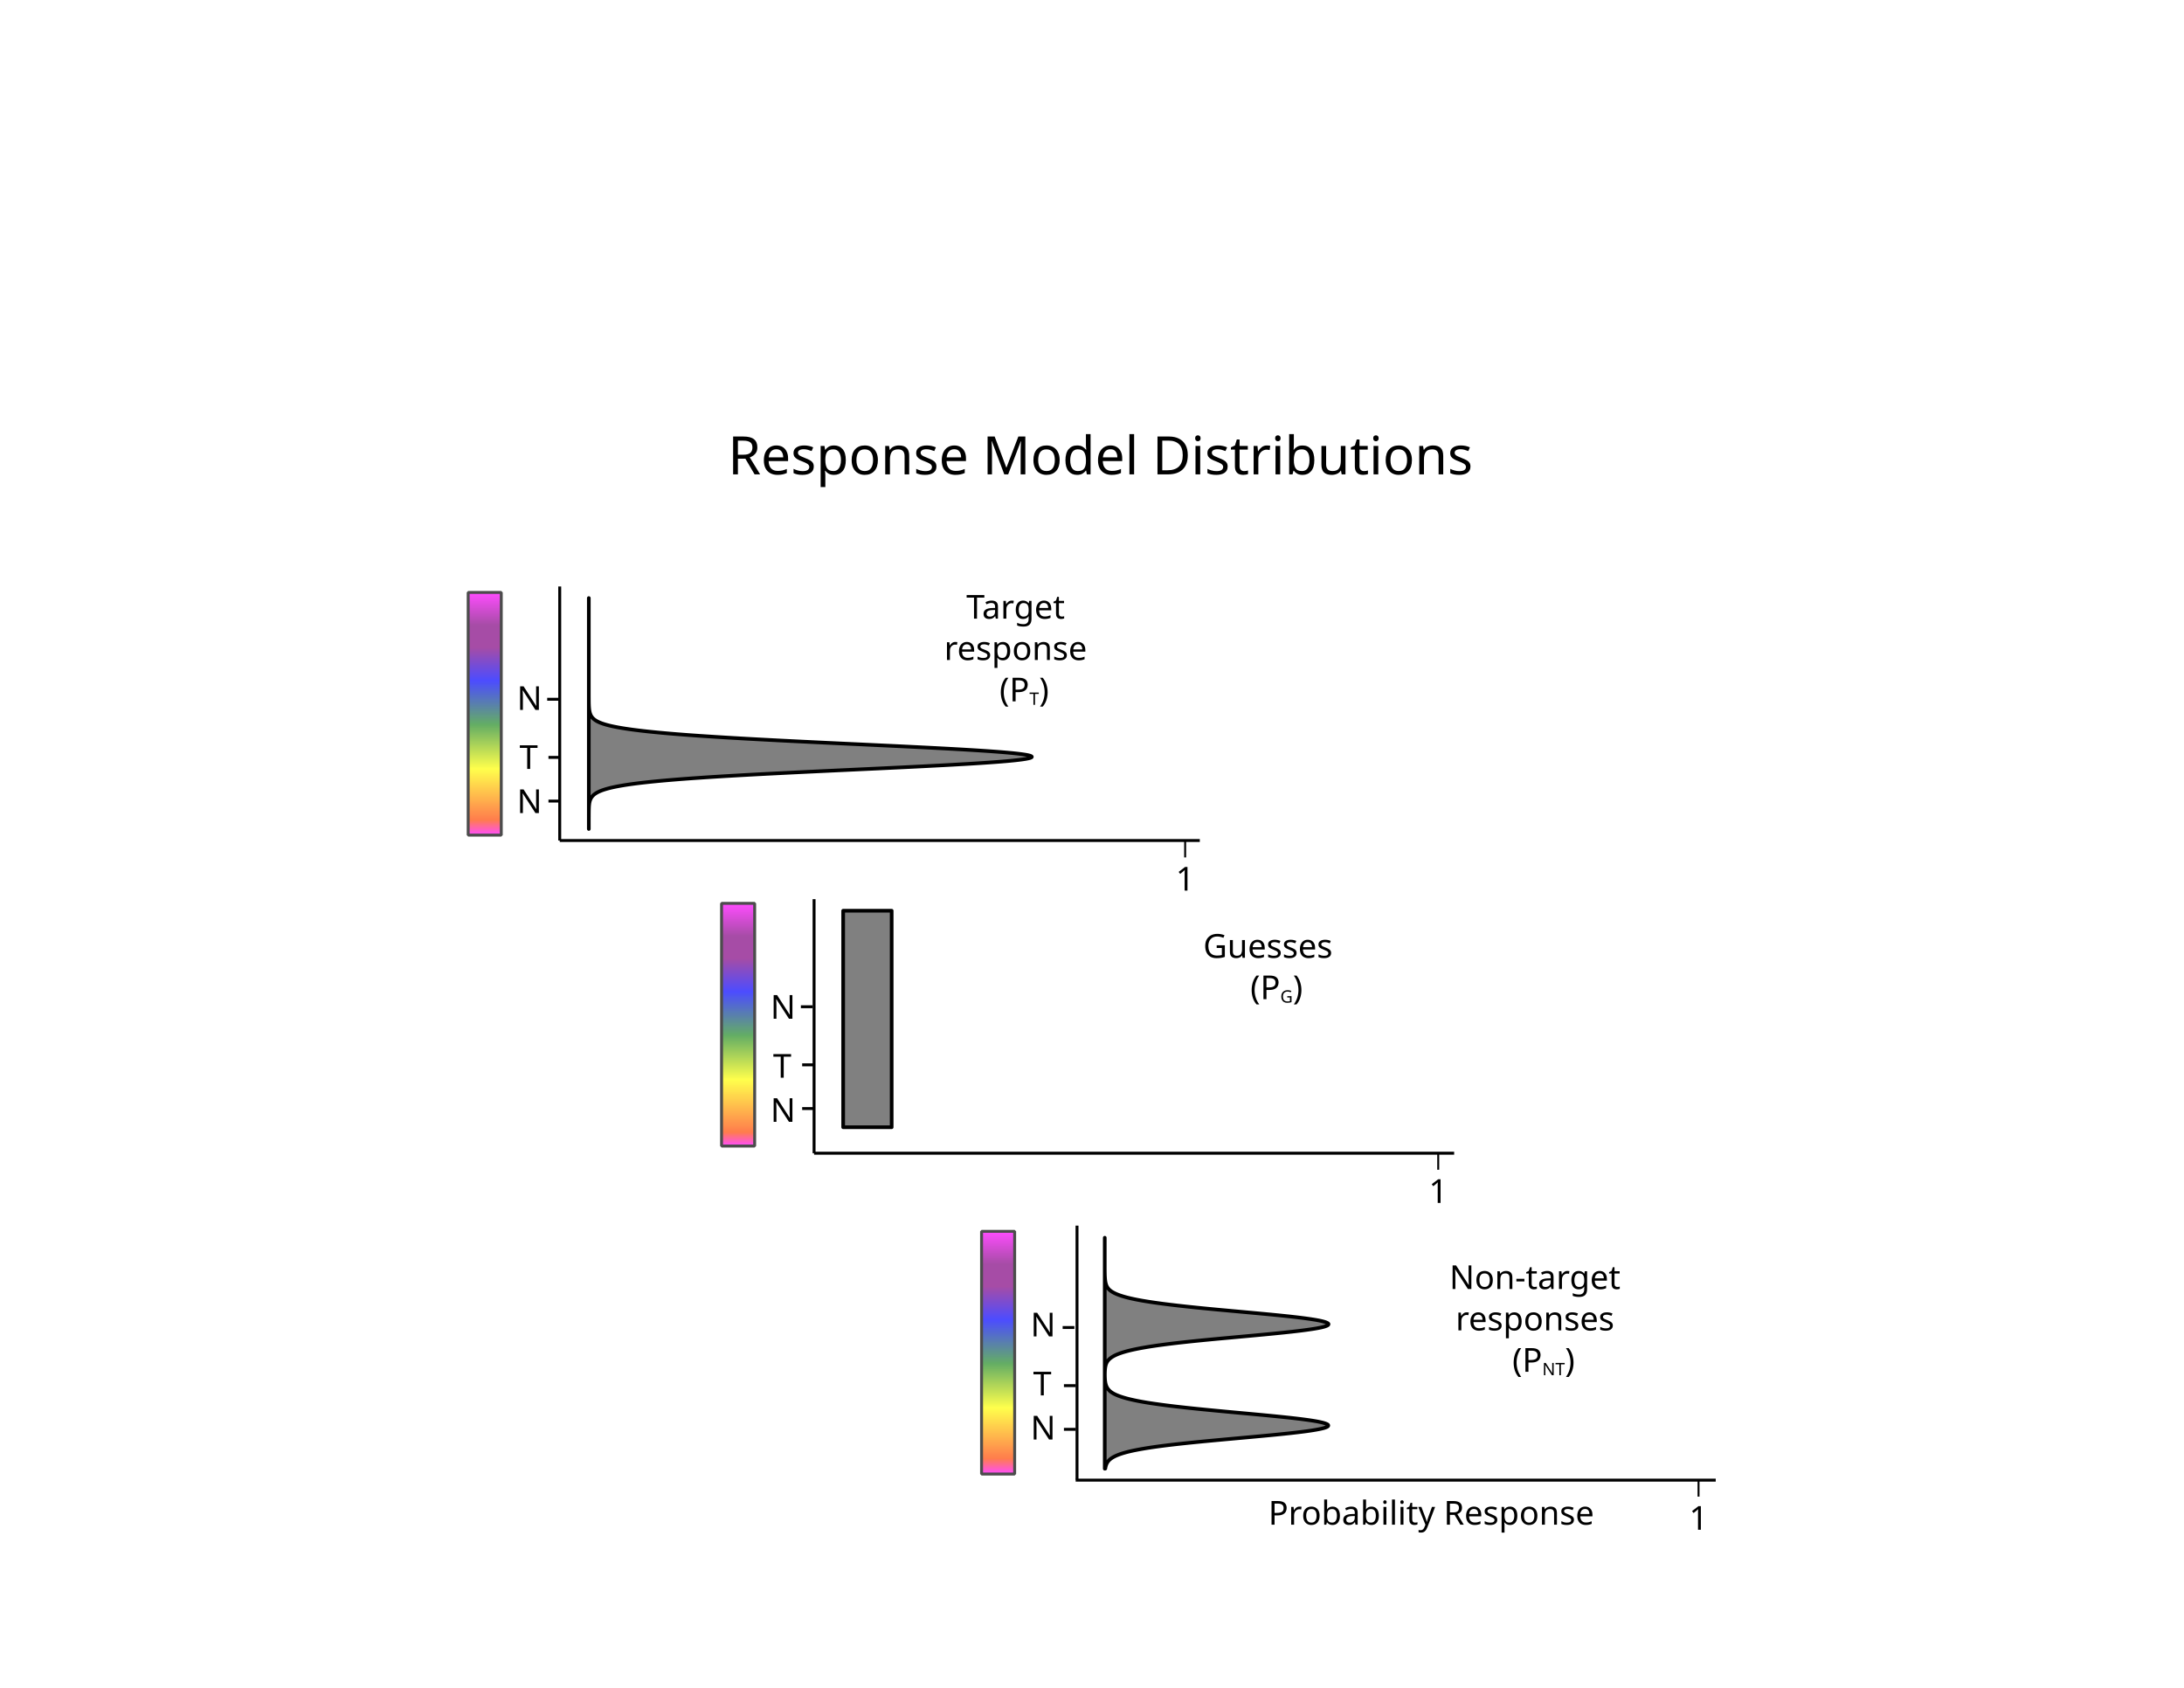
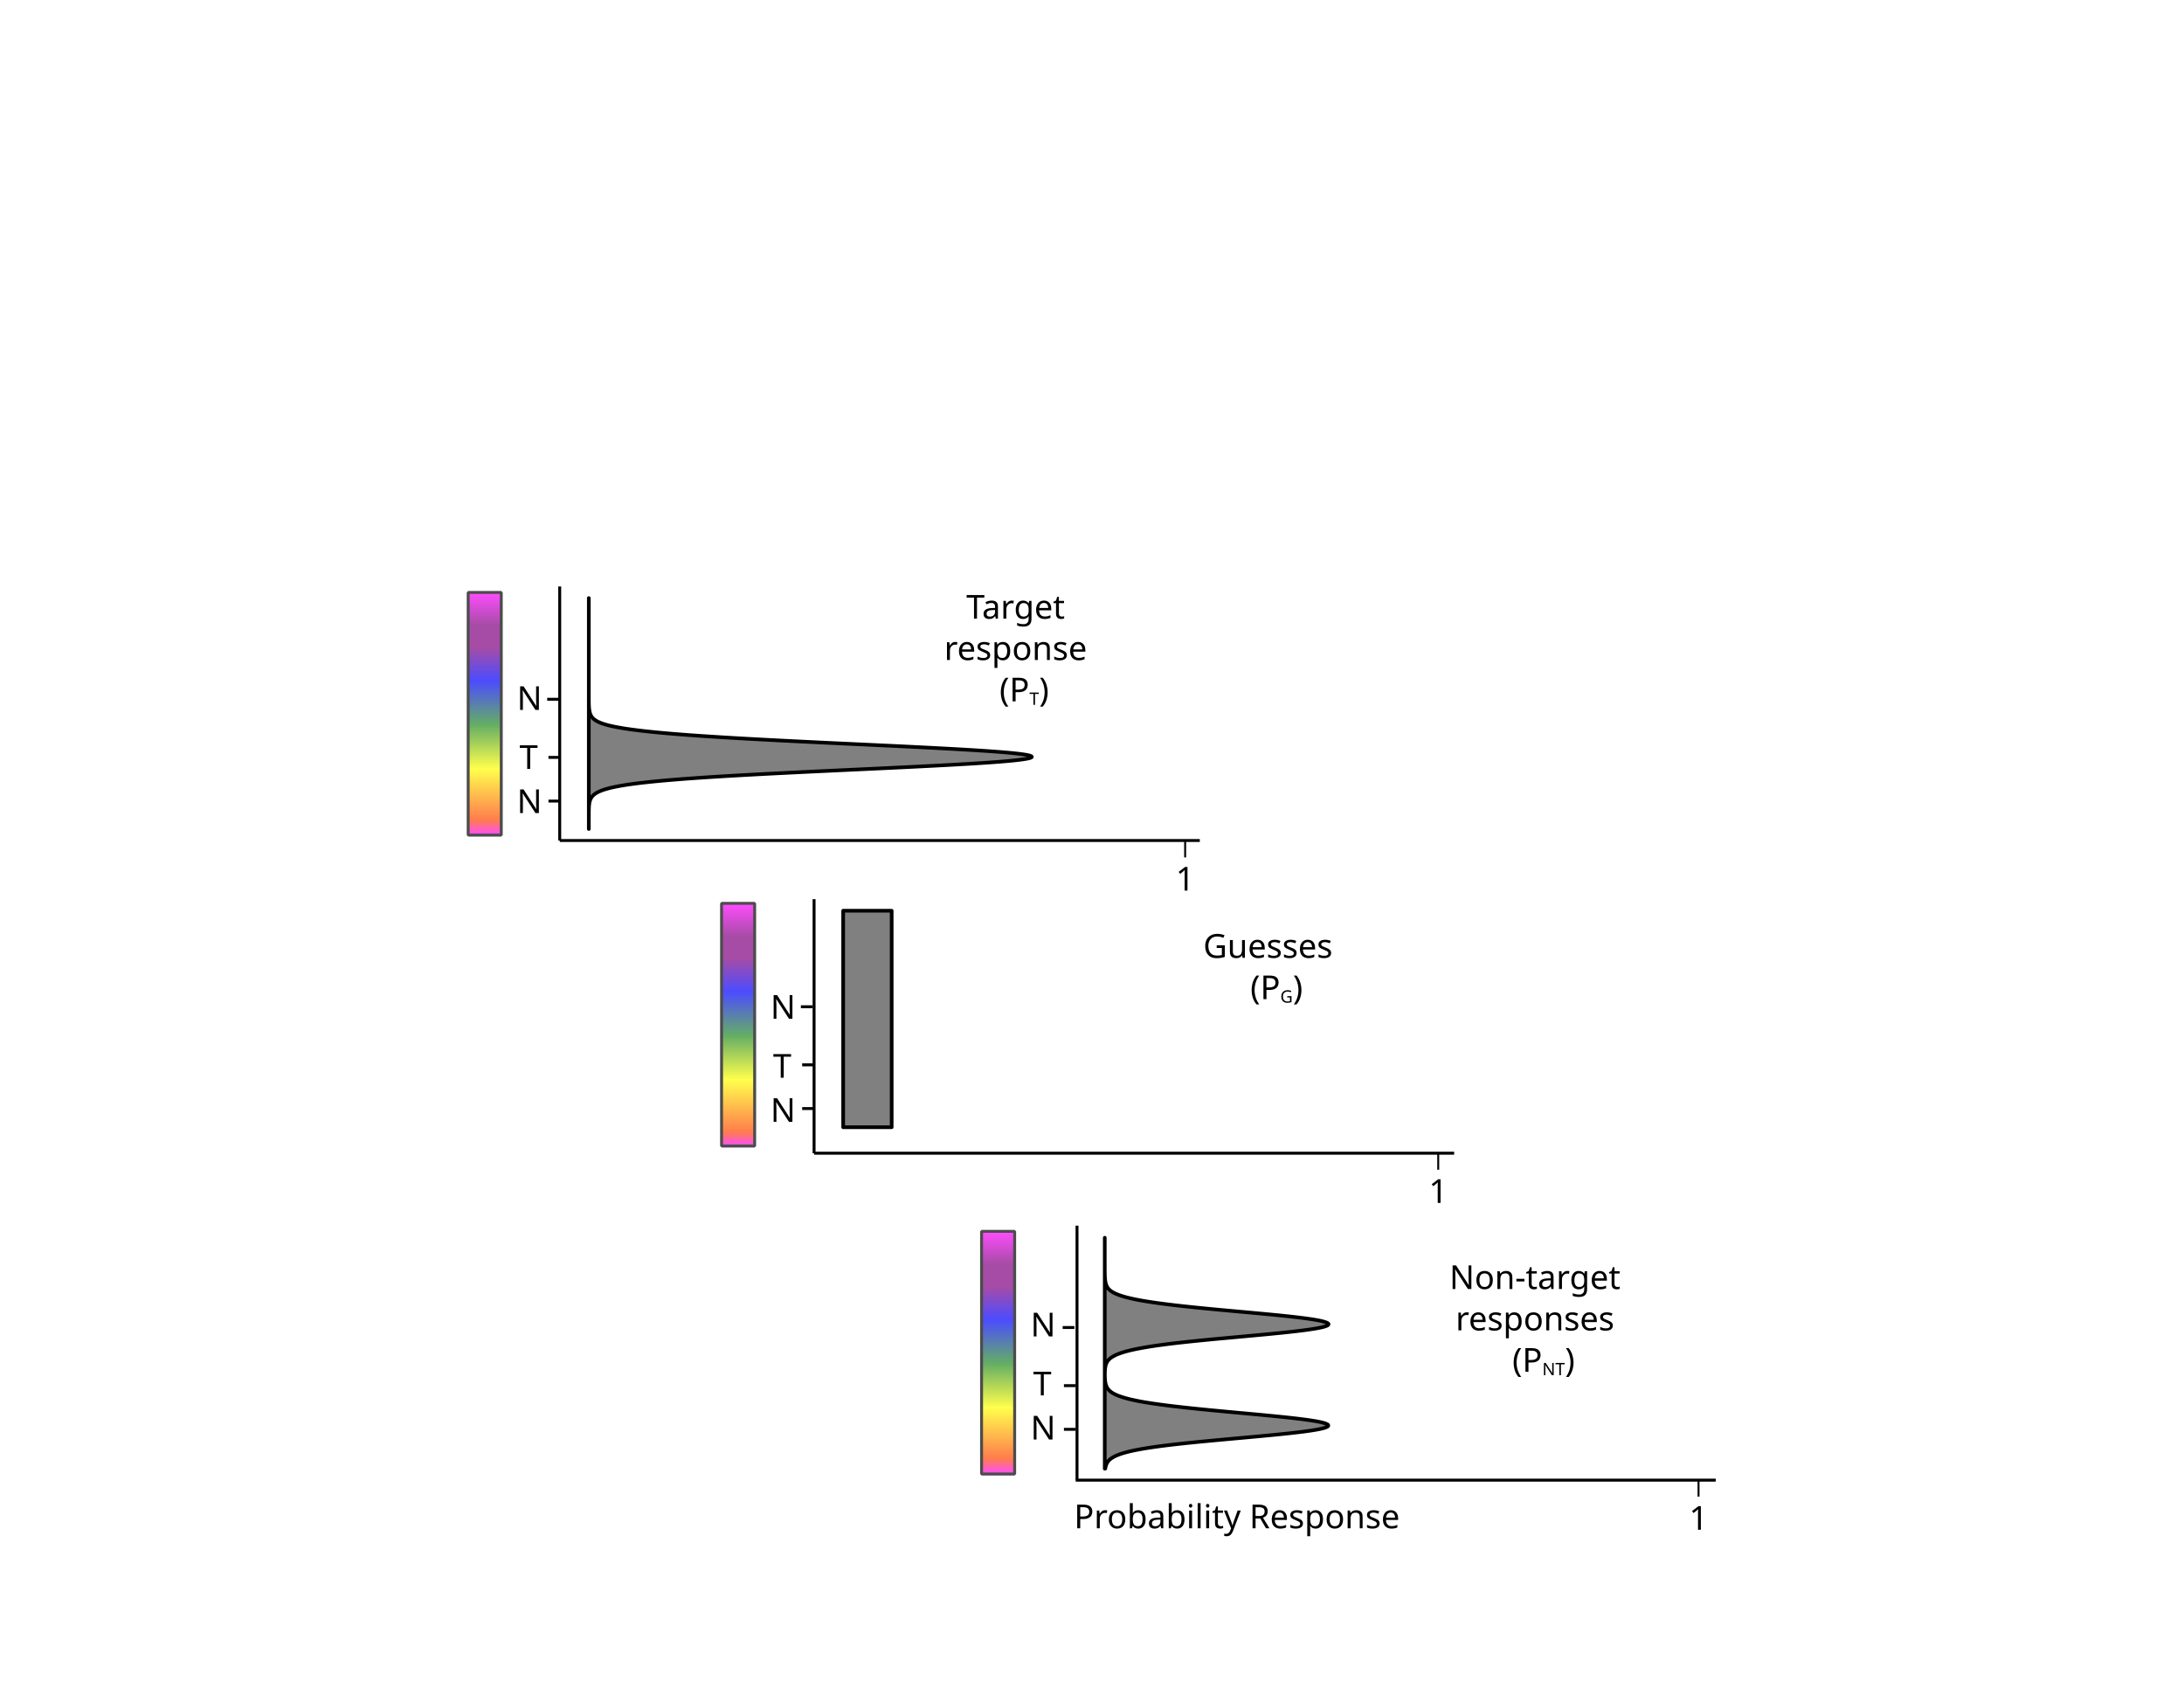
<svg xmlns="http://www.w3.org/2000/svg" xmlns:xlink="http://www.w3.org/1999/xlink" width="11in" height="8.5in" viewBox="0 0 792 612" version="1.1" id="svg8863">
  <defs id="defs8865">
    <linearGradient id="linearGradient4724">
      <stop id="stop4726" offset="0" style="stop-color:#ff00ff;stop-opacity:1" />
      <stop style="stop-color:#ff4500;stop-opacity:1" offset="0.057" id="stop4728" />
      <stop id="stop4730" offset="0.273" style="stop-color:#ffff00;stop-opacity:1" />
      <stop style="stop-color:#228b22;stop-opacity:1" offset="0.455" id="stop4732" />
      <stop id="stop4734" offset="0.636" style="stop-color:#0000ff;stop-opacity:1" />
      <stop style="stop-color:#800080;stop-opacity:1;" offset="0.773" id="stop4736" />
      <stop id="stop4738" offset="0.864" style="stop-color:#800080;stop-opacity:1;" />
      <stop style="stop-color:#ff00ff;stop-opacity:1" offset="1" id="stop4740" />
      <stop id="stop4742" offset="1" style="stop-color:#800080;stop-opacity:1" />
    </linearGradient>
    <linearGradient id="linearGradient4704">
      <stop id="stop4706" offset="0" style="stop-color:#ff00ff;stop-opacity:1" />
      <stop style="stop-color:#ff4500;stop-opacity:1" offset="0.063" id="stop4708" />
      <stop id="stop4710" offset="0.273" style="stop-color:#ffff00;stop-opacity:1" />
      <stop style="stop-color:#228b22;stop-opacity:1" offset="0.455" id="stop4712" />
      <stop id="stop4714" offset="0.636" style="stop-color:#0000ff;stop-opacity:1" />
      <stop style="stop-color:#800080;stop-opacity:1;" offset="0.773" id="stop4716" />
      <stop id="stop4718" offset="0.864" style="stop-color:#800080;stop-opacity:1;" />
      <stop style="stop-color:#ff00ff;stop-opacity:1" offset="1" id="stop4720" />
      <stop id="stop4722" offset="1" style="stop-color:#800080;stop-opacity:1" />
    </linearGradient>
    <linearGradient id="color_bar">
      <stop style="stop-color:#ff00ff;stop-opacity:1" offset="0" id="stop4526" />
      <stop id="stop4550" offset="0.064" style="stop-color:#ff4500;stop-opacity:1" />
      <stop style="stop-color:#ffff00;stop-opacity:1" offset="0.273" id="stop4552" />
      <stop id="stop4554" offset="0.455" style="stop-color:#228b22;stop-opacity:1" />
      <stop style="stop-color:#0000ff;stop-opacity:1" offset="0.636" id="stop4556" />
      <stop id="stop4558" offset="0.773" style="stop-color:#800080;stop-opacity:1;" />
      <stop style="stop-color:#800080;stop-opacity:1;" offset="0.864" id="stop4560" />
      <stop id="stop4562" offset="1" style="stop-color:#ff00ff;stop-opacity:1" />
      <stop style="stop-color:#800080;stop-opacity:1" offset="1" id="stop4528" />
    </linearGradient>
    <g id="g8867">
      <symbol overflow="visible" id="glyph0-0" style="overflow:visible">
        <path style="stroke:none" d="" id="path8870" />
      </symbol>
      <symbol overflow="visible" id="glyph0-1" style="overflow:visible">
        <path style="stroke:none" d="m 4.859,-3.266 c 0,-2.359 -0.75,-3.531 -2.219,-3.531 -1.469,0 -2.234,1.188 -2.234,3.469 0,2.297 0.781,3.469 2.234,3.469 1.438,0 2.219,-1.172 2.219,-3.406 z M 4,-3.344 c 0,1.922 -0.438,2.781 -1.375,2.781 -0.891,0 -1.344,-0.891 -1.344,-2.75 0,-1.875 0.453,-2.734 1.359,-2.734 0.906,0 1.359,0.875 1.359,2.703 z m 0,0" id="path8873" />
      </symbol>
      <symbol overflow="visible" id="glyph0-2" style="overflow:visible">
        <path style="stroke:none" d="m 4.922,-2.25 c 0,-1.344 -0.891,-2.234 -2.203,-2.234 -0.469,0 -0.859,0.125 -1.25,0.422 l 0.266,-1.766 2.828,0 0,-0.828 -3.5,0 -0.516,3.562 0.781,0 c 0.391,-0.469 0.719,-0.641 1.25,-0.641 0.906,0 1.484,0.594 1.484,1.594 0,0.984 -0.578,1.531 -1.484,1.531 -0.75,0 -1.203,-0.375 -1.391,-1.141 l -0.859,0 c 0.281,1.359 1.047,1.891 2.266,1.891 1.375,0 2.328,-0.953 2.328,-2.391 z m 0,0" id="path8876" />
      </symbol>
      <symbol overflow="visible" id="glyph0-3" style="overflow:visible">
        <path style="stroke:none" d="m 3.328,0 0,-6.797 -0.562,0 C 2.469,-5.75 2.281,-5.609 0.984,-5.453 l 0,0.609 1.5,0 0,4.844 z m 0,0" id="path8879" />
      </symbol>
      <symbol overflow="visible" id="glyph0-4" style="overflow:visible">
        <path style="stroke:none" d="m 1.828,0 0,-1 -1,0 0,1 z m 0,0" id="path8882" />
      </symbol>
      <symbol overflow="visible" id="glyph0-5" style="overflow:visible">
        <path style="stroke:none" d="m 4.906,-4.812 c 0,-1.141 -0.891,-1.984 -2.188,-1.984 -1.391,0 -2.188,0.703 -2.234,2.359 l 0.844,0 c 0.062,-1.141 0.531,-1.625 1.375,-1.625 0.766,0 1.328,0.547 1.328,1.281 0,0.531 -0.312,0.984 -0.906,1.344 l -0.891,0.5 C 0.812,-2.141 0.406,-1.5 0.328,0 l 4.531,0 0,-0.828 -3.578,0 C 1.359,-1.391 1.672,-1.75 2.5,-2.234 L 3.469,-2.75 c 0.938,-0.516 1.438,-1.219 1.438,-2.062 z m 0,0" id="path8885" />
      </symbol>
      <symbol overflow="visible" id="glyph0-6" style="overflow:visible">
        <path style="stroke:none" d="m 4.984,-1.625 0,-0.766 -1,0 0,-4.406 -0.625,0 -3.094,4.281 0,0.891 2.875,0 0,1.625 0.844,0 0,-1.625 z m -1.844,-0.766 -2.141,0 2.141,-2.969 z m 0,0" id="path8888" />
      </symbol>
      <symbol overflow="visible" id="glyph0-7" style="overflow:visible">
        <path style="stroke:none" d="m 4.922,-2.109 c 0,-1.266 -0.859,-2.125 -2.078,-2.125 -0.672,0 -1.203,0.266 -1.562,0.766 0,-1.656 0.547,-2.578 1.516,-2.578 0.594,0 1,0.375 1.141,1.016 l 0.844,0 c -0.172,-1.109 -0.891,-1.766 -1.938,-1.766 -1.578,0 -2.438,1.328 -2.438,3.703 0,2.109 0.734,3.234 2.297,3.234 1.281,0 2.219,-0.922 2.219,-2.25 z m -0.859,0.062 c 0,0.859 -0.578,1.438 -1.359,1.438 -0.781,0 -1.375,-0.609 -1.375,-1.484 0,-0.844 0.578,-1.391 1.406,-1.391 0.812,0 1.328,0.531 1.328,1.438 z m 0,0" id="path8891" />
      </symbol>
      <symbol overflow="visible" id="glyph1-0" style="overflow:visible">
        <path style="stroke:none" d="" id="path8894" />
      </symbol>
      <symbol overflow="visible" id="glyph1-1" style="overflow:visible">
        <path style="stroke:none" d="m -6.188,-7.406 c -1.641,0 -2.562,0.969 -2.562,2.703 l 0,3.609 8.75,0 0,-1.109 -3.703,0 0,-2.75 c 0,-1.438 -1.031,-2.453 -2.484,-2.453 z m -0.047,1.172 c 0.969,0 1.547,0.625 1.547,1.703 l 0,2.328 -3.078,0 0,-2.328 c 0,-1.078 0.578,-1.703 1.531,-1.703 z m 0,0" id="path8897" />
      </symbol>
      <symbol overflow="visible" id="glyph1-2" style="overflow:visible">
        <path style="stroke:none" d="m -5.406,-3.859 -1.031,0 c -0.016,0.172 -0.031,0.266 -0.031,0.391 0,0.656 0.391,1.141 1.328,1.719 l -1.141,0 0,0.906 6.281,0 0,-1 -3.266,0 c -1.422,0 -2.125,-0.453 -2.141,-2.016 z m 0,0" id="path8900" />
      </symbol>
      <symbol overflow="visible" id="glyph1-3" style="overflow:visible">
        <path style="stroke:none" d="m -3.094,-6.125 c -2.172,0 -3.375,1.047 -3.375,2.859 0,1.766 1.219,2.828 3.328,2.828 2.109,0 3.328,-1.047 3.328,-2.844 0,-1.766 -1.219,-2.844 -3.281,-2.844 z m -0.016,1.047 c 1.484,0 2.359,0.703 2.359,1.797 0,1.125 -0.875,1.812 -2.391,1.812 -1.516,0 -2.406,-0.688 -2.406,-1.812 0,-1.125 0.875,-1.797 2.438,-1.797 z m 0,0" id="path8903" />
      </symbol>
      <symbol overflow="visible" id="glyph1-4" style="overflow:visible">
        <path style="stroke:none" d="m -3.219,-6.281 c -2.031,0 -3.25,1.031 -3.25,2.688 0,0.875 0.328,1.484 1.031,1.953 l -3.312,0 0,1 8.75,0 0,-0.906 -0.906,0 c 0.734,-0.484 1.094,-1.109 1.094,-2 0,-1.656 -1.359,-2.734 -3.406,-2.734 z m 0.062,1.047 c 1.422,0 2.406,0.75 2.406,1.844 0,1.047 -0.969,1.75 -2.391,1.75 -1.484,0 -2.438,-0.703 -2.391,-1.75 0,-1.125 0.969,-1.844 2.375,-1.844 z m 0,0" id="path8906" />
      </symbol>
      <symbol overflow="visible" id="glyph1-5" style="overflow:visible">
        <path style="stroke:none" d="m -0.031,-6.422 -0.75,0 C -0.75,-6.312 -0.75,-6.266 -0.75,-6.203 c 0,0.344 -0.188,0.547 -0.5,0.547 l -3.5,0 c -1.125,0 -1.719,0.812 -1.719,2.359 0,1.516 0.594,2.453 2.047,2.516 l 0,-1 c -0.781,-0.094 -1.125,-0.547 -1.125,-1.484 0,-0.891 0.344,-1.406 0.938,-1.406 l 0.266,0 c 0.422,0 0.594,0.25 0.703,1.047 0.172,1.422 0.219,1.641 0.375,2.016 C -2.969,-0.875 -2.406,-0.5 -1.625,-0.5 c 1.141,0 1.812,-0.797 1.812,-2.062 0,-0.812 -0.344,-1.594 -0.938,-2.141 0.484,-0.109 0.828,-0.547 0.828,-1.031 0,-0.203 -0.016,-0.359 -0.109,-0.688 z m -2.141,1.75 c 0.906,0 1.469,0.922 1.469,1.891 0,0.781 -0.266,1.234 -0.953,1.234 -0.656,0 -0.953,-0.438 -1.109,-1.516 -0.141,-1.047 -0.188,-1.266 -0.344,-1.609 z m 0,0" id="path8909" />
      </symbol>
      <symbol overflow="visible" id="glyph1-6" style="overflow:visible">
        <path style="stroke:none" d="m 0,-1.844 -6.281,0 0,1 6.281,0 z m -7.234,-0.125 -1.25,0 0,1.25 1.25,0 z m 0,0" id="path8912" />
      </symbol>
      <symbol overflow="visible" id="glyph1-7" style="overflow:visible">
        <path style="stroke:none" d="m 0,-1.812 -8.75,0 0,1 8.75,0 z m 0,0" id="path8915" />
      </symbol>
      <symbol overflow="visible" id="glyph1-8" style="overflow:visible">
        <path style="stroke:none" d="m 0,-3.047 -0.844,0 c 0.047,0.125 0.047,0.281 0.047,0.484 0,0.422 -0.109,0.547 -0.562,0.547 l -4.109,0 0,-1.031 -0.812,0 0,1.031 -1.734,0 0,1 1.734,0 0,0.844 0.812,0 0,-0.844 4.562,0 c 0.625,0 0.984,-0.438 0.984,-1.219 C 0.078,-2.469 0.062,-2.719 0,-3.047 Z m 0,0" id="path8918" />
      </symbol>
      <symbol overflow="visible" id="glyph1-9" style="overflow:visible">
        <path style="stroke:none" d="m -6.281,-5.734 0,1.078 4.891,1.734 -4.891,1.609 0,1.078 6.312,-2.125 0.984,0.375 c 0.453,0.172 0.609,0.375 0.609,0.812 0,0.141 -0.016,0.312 -0.062,0.531 l 0.891,0 C 2.562,-0.859 2.609,-1.062 2.609,-1.312 c 0,-0.719 -0.391,-1.297 -1.297,-1.625 z m 0,0" id="path8921" />
      </symbol>
      <symbol overflow="visible" id="glyph1-10" style="overflow:visible">
        <path style="stroke:none" d="" id="path8924" />
      </symbol>
      <symbol overflow="visible" id="glyph1-11" style="overflow:visible">
        <path style="stroke:none" d="m 0,-8.141 -0.281,0 C -0.562,-7.734 -0.875,-7.625 -2.047,-7.625 c -1.438,0.031 -1.859,0.25 -2.266,1.188 -0.484,-0.984 -1.094,-1.375 -2.094,-1.375 -1.516,0 -2.344,0.953 -2.344,2.672 l 0,4.031 8.75,0 0,-1.125 -3.766,0 0,-2.875 c 0,-0.984 0.484,-1.453 1.562,-1.438 l 0.781,0 c 0.531,0.016 1.062,-0.094 1.422,-0.25 z m -6.25,1.5 c 1.031,0 1.5,0.516 1.5,1.703 l 0,2.703 -3.016,0 0,-2.703 c 0,-1.25 0.531,-1.703 1.516,-1.703 z m 0,0" id="path8927" />
      </symbol>
      <symbol overflow="visible" id="glyph1-12" style="overflow:visible">
        <path style="stroke:none" d="m -2.859,-6.156 c -0.906,0 -1.484,0.078 -1.953,0.25 -1.031,0.406 -1.656,1.375 -1.656,2.547 0,1.75 1.297,2.875 3.359,2.875 2.062,0 3.297,-1.094 3.297,-2.859 0,-1.438 -0.828,-2.422 -2.094,-2.688 l 0,1.016 c 0.828,0.281 1.156,0.844 1.156,1.641 0,1.047 -0.672,1.828 -2.109,1.844 z M -3.75,-5.094 c 0,0 0.047,0 0.078,0.016 l 0,3.531 c -1.109,-0.078 -1.875,-0.797 -1.875,-1.797 0,-0.984 0.812,-1.75 1.797,-1.75 z m 0,0" id="path8930" />
      </symbol>
      <symbol overflow="visible" id="glyph1-13" style="overflow:visible">
        <path style="stroke:none" d="m -1.766,-5.516 c -0.938,0 -1.406,0.531 -1.703,1.781 l -0.234,0.969 c -0.188,0.812 -0.453,1.156 -0.891,1.156 -0.578,0 -0.953,-0.516 -0.953,-1.328 0,-0.812 0.344,-1.234 1.016,-1.266 l 0,-1.047 c -1.234,0 -1.938,0.828 -1.938,2.281 0,1.453 0.75,2.406 1.922,2.406 0.984,0 1.453,-0.5 1.812,-2 l 0.219,-0.922 c 0.172,-0.703 0.375,-0.984 0.828,-0.984 0.594,0 0.938,0.594 0.938,1.469 0,0.906 -0.203,1.406 -1.172,1.531 l 0,1.062 C -0.469,-0.453 0.188,-1.266 0.188,-2.922 c 0,-1.578 -0.734,-2.594 -1.953,-2.594 z m 0,0" id="path8933" />
      </symbol>
      <symbol overflow="visible" id="glyph1-14" style="overflow:visible">
        <path style="stroke:none" d="m -3.078,-6.281 c -2.125,0 -3.391,1.031 -3.391,2.703 0,0.859 0.391,1.531 1.125,2 l -0.938,0 0,0.922 8.891,0 0,-1 -3.359,0 c 0.641,-0.531 0.938,-1.109 0.938,-1.938 0,-1.609 -1.266,-2.688 -3.266,-2.688 z m -0.031,1.047 C -1.688,-5.234 -0.75,-4.5 -0.75,-3.406 c 0,1.047 -0.875,1.75 -2.344,1.75 -1.484,0 -2.438,-0.703 -2.438,-1.75 0,-1.109 0.922,-1.828 2.422,-1.828 z m 0,0" id="path8936" />
      </symbol>
      <symbol overflow="visible" id="glyph1-15" style="overflow:visible">
        <path style="stroke:none" d="m 0,-5.844 -4.75,0 c -1.047,0 -1.719,0.781 -1.719,1.984 0,0.938 0.359,1.547 1.234,2.094 l -1.047,0 0,0.922 6.281,0 0,-1 -3.469,0 c -1.281,0 -2.125,-0.688 -2.125,-1.703 0,-0.797 0.484,-1.297 1.234,-1.297 l 4.359,0 z m 0,0" id="path8939" />
      </symbol>
    </g>
    <clipPath id="clip1">
      <path d="M 41.488,14.398 274,14.398 274,107 41.488,107 Z m 0,0" id="path8942" />
    </clipPath>
    <clipPath id="clip2">
      <path d="m 0,144 288,0 0,145 -288,0 z m 0,0" id="path8945" />
    </clipPath>
    <clipPath id="clip3">
      <path d="M 41.488,158.398 274,158.398 274,251 41.488,251 Z m 0,0" id="path8948" />
    </clipPath>
    <clipPath id="clip4">
      <path d="m 0,288 288,0 0,144 -288,0 z m 0,0" id="path8951" />
    </clipPath>
    <clipPath id="clip5">
      <path d="M 41.488,302.398 274,302.398 274,395 41.488,395 Z m 0,0" id="path8954" />
    </clipPath>
    <linearGradient xlink:href="#linearGradient4704" id="linearGradient4532" x1="104" y1="160" x2="104" y2="72" gradientUnits="userSpaceOnUse" gradientTransform="translate(65.77881,142.8076)" />
    <linearGradient gradientTransform="translate(157.6661,255.5436)" xlink:href="#linearGradient4724" id="linearGradient4532-8" x1="104" y1="160" x2="104" y2="72" gradientUnits="userSpaceOnUse" />
    <linearGradient gradientTransform="translate(251.9518,374.4753)" xlink:href="#color_bar" id="linearGradient4532-5" x1="104" y1="160" x2="104" y2="72" gradientUnits="userSpaceOnUse" />
  </defs>
  <path id="path8965" d="m 213.527,300.583 0,-4.426 0.004,-0.164 0,-0.82 0.004,-0.164 0,-0.328 0.004,-0.164 0,-0.164 0.004,-0.164 0,-0.164 0.004,-0.16 0.004,-0.164 0,-0.164 0.008,-0.164 0.008,-0.328 0.031,-0.656 0.012,-0.164 0.047,-0.492 0.019,-0.164 0.047,-0.328 0.027,-0.164 0.07,-0.328 0.039,-0.16 0.047,-0.164 0.051,-0.164 0.055,-0.164 0.062,-0.164 0.074,-0.164 0.078,-0.164 0.086,-0.164 0.094,-0.164 0.105,-0.164 0.117,-0.164 0.129,-0.164 0.141,-0.164 0.156,-0.164 0.172,-0.164 0.188,-0.164 0.203,-0.164 0.223,-0.164 0.25,-0.164 0.27,-0.164 0.293,-0.164 0.32,-0.16 0.348,-0.164 0.379,-0.164 0.41,-0.164 0.445,-0.164 0.488,-0.164 0.523,-0.164 0.562,-0.164 0.605,-0.164 0.648,-0.164 0.707,-0.164 0.762,-0.164 0.812,-0.164 0.867,-0.164 0.926,-0.164 0.984,-0.164 1.055,-0.164 1.129,-0.164 1.199,-0.164 1.273,-0.164 1.344,-0.164 1.422,-0.16 1.504,-0.164 1.594,-0.164 1.688,-0.164 1.77,-0.164 1.859,-0.164 1.949,-0.164 2.039,-0.164 2.133,-0.164 2.242,-0.164 2.336,-0.164 2.43,-0.164 2.52,-0.164 2.605,-0.164 2.699,-0.164 2.793,-0.164 2.883,-0.164 2.965,-0.164 3.043,-0.164 3.109,-0.164 3.18,-0.16 3.242,-0.164 3.309,-0.164 3.359,-0.164 3.398,-0.164 3.438,-0.164 3.461,-0.164 3.484,-0.164 3.496,-0.164 3.5,-0.164 3.492,-0.164 3.477,-0.164 3.457,-0.164 3.422,-0.164 3.383,-0.164 3.32,-0.164 3.258,-0.164 3.188,-0.164 3.109,-0.164 3.02,-0.164 2.926,-0.164 2.812,-0.16 2.68,-0.164 2.555,-0.164 2.422,-0.164 2.277,-0.164 2.133,-0.164 1.977,-0.164 1.793,-0.164 1.605,-0.164 1.43,-0.164 1.246,-0.164 1.059,-0.164 0.867,-0.164 0.672,-0.164 0.434,-0.164 0.234,-0.164 0.035,-0.164 -0.168,-0.164 -0.367,-0.164 -0.57,-0.164 -0.785,-0.164 -1,-0.16 -1.188,-0.164 -1.375,-0.164 -1.555,-0.164 -1.727,-0.164 -1.898,-0.164 -2.09,-0.164 -2.242,-0.164 -2.387,-0.164 -2.527,-0.164 -2.652,-0.164 -2.773,-0.164 -2.891,-0.164 -3.008,-0.164 -3.094,-0.164 -3.18,-0.164 -3.246,-0.164 -3.309,-0.164 -3.367,-0.164 -3.41,-0.164 -3.449,-0.16 -3.465,-0.164 -10.453,-0.492 -3.473,-0.164 -3.449,-0.164 -3.418,-0.164 -3.383,-0.164 -3.34,-0.164 -3.289,-0.164 -3.238,-0.164 -3.172,-0.164 -3.098,-0.164 -3.031,-0.164 -2.957,-0.164 -2.879,-0.164 -2.801,-0.164 -2.715,-0.164 -2.617,-0.164 -2.527,-0.164 -2.445,-0.16 -2.352,-0.164 -2.266,-0.164 -2.18,-0.164 -2.078,-0.164 -1.984,-0.164 -1.898,-0.164 -1.812,-0.164 -1.727,-0.164 -1.645,-0.164 -1.566,-0.164 -1.469,-0.164 -1.395,-0.164 -1.32,-0.164 -1.246,-0.164 -1.18,-0.164 -1.109,-0.164 -1.039,-0.164 -0.973,-0.164 -0.91,-0.164 -0.852,-0.164 -0.797,-0.16 -0.746,-0.164 -0.695,-0.164 -0.637,-0.164 -0.594,-0.164 -0.547,-0.164 -0.508,-0.164 -0.469,-0.164 -0.43,-0.164 -0.398,-0.164 -0.355,-0.164 -0.332,-0.164 -0.301,-0.164 -0.273,-0.164 -0.25,-0.164 -0.23,-0.164 -0.207,-0.164 -0.184,-0.164 -0.168,-0.164 -0.156,-0.164 -0.137,-0.16 -0.125,-0.164 -0.113,-0.164 -0.102,-0.164 -0.094,-0.164 -0.082,-0.164 -0.074,-0.164 -0.07,-0.164 -0.059,-0.164 -0.055,-0.164 -0.051,-0.164 -0.043,-0.164 -0.039,-0.164 -0.07,-0.328 -0.055,-0.328 -0.019,-0.164 -0.023,-0.164 -0.031,-0.328 -0.016,-0.16 -0.035,-0.492 -0.023,-0.492 -0.004,-0.164 -0.008,-0.164 -0.012,-0.492 0,-0.164 -0.008,-0.328 0,-0.164 -0.004,-0.164 0,-0.328 -0.004,-0.164 0,-0.488 -0.004,-0.164 0,-36.055 z m 0,0" style="fill:#808080;fill-opacity:1;fill-rule:nonzero;stroke:#000000;stroke-width:1.326;stroke-linecap:round;stroke-linejoin:round;stroke-miterlimit:10;stroke-opacity:1;stroke-dasharray:none" />
  <path id="path8967" d="m 202.976,304.767 0,-92.113" style="fill:none;stroke:#000000;stroke-width:1.063;stroke-linecap:butt;stroke-linejoin:miter;stroke-miterlimit:10;stroke-opacity:1" />
  <path id="path8997" d="m 202.976,304.767 232.113,0" style="fill:none;stroke:#000000;stroke-width:1.063;stroke-linecap:butt;stroke-linejoin:round;stroke-miterlimit:10;stroke-opacity:1;stroke-dasharray:none" />
  <path id="path9241-2" d="m 198.894,290.47 4.254,0" style="fill:none;stroke:#000000;stroke-width:1.063;stroke-linecap:butt;stroke-linejoin:round;stroke-miterlimit:10;stroke-opacity:1" />
  <path id="path9243-5" d="m 198.894,274.616 4.254,0" style="fill:none;stroke:#000000;stroke-width:1.063;stroke-linecap:butt;stroke-linejoin:round;stroke-miterlimit:10;stroke-opacity:1" />
  <path id="path9245-1" d="m 198.43,253.543 4.254,0" style="fill:none;stroke:#000000;stroke-width:1.063;stroke-linecap:butt;stroke-linejoin:round;stroke-miterlimit:10;stroke-opacity:1" />
  <g id="g4397" transform="translate(65.77881,142.8076)">
    <text id="text4385" y="152" x="121.682" style="font-size:12px;font-style:normal;font-weight:normal;line-height:125%;letter-spacing:0px;word-spacing:0px;fill:#000000;fill-opacity:1;stroke:none;font-family:sans-serif" xml:space="preserve">
      <tspan y="152" x="121.682" id="tspan4387">N</tspan>
    </text>
    <text id="text4389" y="114.609" x="121.682" style="font-size:12px;font-style:normal;font-weight:normal;line-height:125%;letter-spacing:0px;word-spacing:0px;fill:#000000;fill-opacity:1;stroke:none;font-family:sans-serif" xml:space="preserve">
      <tspan y="114.609" x="121.682" id="tspan4391">N</tspan>
    </text>
    <text id="text4393" y="136" x="122.609" style="font-size:12px;font-style:normal;font-weight:normal;line-height:125%;letter-spacing:0px;word-spacing:0px;fill:#000000;fill-opacity:1;stroke:none;font-family:sans-serif" xml:space="preserve">
      <tspan y="136" x="122.609" id="tspan4395">T</tspan>
    </text>
  </g>
  <g id="g4481" transform="translate(65.77881,142.8076)">
    <text id="text4475" y="180.112" x="360.579" style="font-size:12px;font-style:normal;font-weight:normal;line-height:125%;letter-spacing:0px;word-spacing:0px;fill:#000000;fill-opacity:1;stroke:none;font-family:sans-serif" xml:space="preserve">
      <tspan y="180.112" x="360.579" id="tspan4477">1</tspan>
    </text>
    <path id="path4479" d="m 364,161.854 0,6.234 0,0" style="fill:none;stroke:#000000;stroke-width:0.706px;stroke-linecap:butt;stroke-linejoin:miter;stroke-opacity:1" />
  </g>
  <rect style="opacity:0.7;fill:url(#linearGradient4532);fill-opacity:1;stroke:#000000;stroke-width:1.063;stroke-linecap:round;stroke-linejoin:bevel;stroke-miterlimit:4;stroke-opacity:1;stroke-dasharray:none;stroke-dashoffset:0" id="rect4522" width="12" height="88" x="169.779" y="214.808" />
  <text xml:space="preserve" style="font-size:12px;font-style:normal;font-weight:normal;text-align:center;line-height:125%;letter-spacing:0px;word-spacing:0px;text-anchor:middle;fill:#000000;fill-opacity:1;stroke:none;font-family:sans-serif" x="376.095" y="224.318" id="text4747">
    <tspan id="tspan4749" x="376.095" y="224.318">Target</tspan>
    <tspan x="376.095" y="239.318" id="tspan4751">response</tspan>
    <tspan x="376.095" y="254.318" id="tspan4753">(P<tspan style="font-size:52%;baseline-shift:sub" id="tspan4755">T</tspan>)</tspan>
  </text>
  <path id="path9091" d="m 305.765,408.728 17.586,0 0,-78.504 -17.586,0 z m 0,0" style="fill:#808080;fill-opacity:1;fill-rule:nonzero;stroke:#000000;stroke-width:1.326;stroke-linecap:butt;stroke-linejoin:round;stroke-miterlimit:10;stroke-opacity:1;stroke-dasharray:none" />
  <path id="path9093" d="m 295.215,418.146 0,-92.113" style="fill:none;stroke:#000000;stroke-width:1.063;stroke-linecap:butt;stroke-linejoin:round;stroke-miterlimit:10;stroke-opacity:1" />
  <path id="path9123" d="m 295.215,418.146 232.113,0" style="fill:none;stroke:#000000;stroke-width:1.063;stroke-linecap:butt;stroke-linejoin:round;stroke-miterlimit:10;stroke-opacity:1" />
  <path id="path9241-27" d="m 290.894,401.959 4.254,0" style="fill:none;stroke:#000000;stroke-width:1.063;stroke-linecap:butt;stroke-linejoin:round;stroke-miterlimit:10;stroke-opacity:1" />
  <path id="path9243-1" d="m 290.894,386.105 4.254,0" style="fill:none;stroke:#000000;stroke-width:1.063;stroke-linecap:butt;stroke-linejoin:round;stroke-miterlimit:10;stroke-opacity:1" />
  <path id="path9245-7" d="m 290.43,365.032 4.254,0" style="fill:none;stroke:#000000;stroke-width:1.063;stroke-linecap:butt;stroke-linejoin:round;stroke-miterlimit:10;stroke-opacity:1" />
  <g transform="translate(157.7181,254.7773)" id="g4397-6">
    <text id="text4385-0" y="152" x="121.682" style="font-size:12px;font-style:normal;font-weight:normal;line-height:125%;letter-spacing:0px;word-spacing:0px;fill:#000000;fill-opacity:1;stroke:none;font-family:sans-serif" xml:space="preserve">
      <tspan y="152" x="121.682" id="tspan4387-6">N</tspan>
    </text>
    <text id="text4389-0" y="114.609" x="121.682" style="font-size:12px;font-style:normal;font-weight:normal;line-height:125%;letter-spacing:0px;word-spacing:0px;fill:#000000;fill-opacity:1;stroke:none;font-family:sans-serif" xml:space="preserve">
      <tspan y="114.609" x="121.682" id="tspan4391-2">N</tspan>
    </text>
    <text id="text4393-4" y="136" x="122.609" style="font-size:12px;font-style:normal;font-weight:normal;line-height:125%;letter-spacing:0px;word-spacing:0px;fill:#000000;fill-opacity:1;stroke:none;font-family:sans-serif" xml:space="preserve">
      <tspan y="136" x="122.609" id="tspan4395-7">T</tspan>
    </text>
  </g>
  <g transform="translate(157.5542,256.0511)" id="g4481-7">
    <text id="text4475-0" y="180.112" x="360.579" style="font-size:12px;font-style:normal;font-weight:normal;line-height:125%;letter-spacing:0px;word-spacing:0px;fill:#000000;fill-opacity:1;stroke:none;font-family:sans-serif" xml:space="preserve">
      <tspan y="180.112" x="360.579" id="tspan4477-6">1</tspan>
    </text>
    <path id="path4479-7" d="m 364,161.854 0,6.234 0,0" style="fill:none;stroke:#000000;stroke-width:0.706px;stroke-linecap:butt;stroke-linejoin:miter;stroke-opacity:1" />
  </g>
  <rect style="opacity:0.7;fill:url(#linearGradient4532-8);fill-opacity:1;stroke:#000000;stroke-width:1.063;stroke-linecap:round;stroke-linejoin:bevel;stroke-miterlimit:4;stroke-opacity:1;stroke-dasharray:none;stroke-dashoffset:0" id="rect4522-1" width="12" height="88" x="261.666" y="327.544" />
  <text xml:space="preserve" style="font-size:12px;font-style:normal;font-weight:normal;text-align:center;line-height:125%;letter-spacing:0px;word-spacing:0px;text-anchor:middle;fill:#000000;fill-opacity:1;stroke:none;font-family:sans-serif" x="467.594" y="347.296" id="text4757">
    <tspan id="tspan4759" x="467.594" y="347.296">Guesses</tspan>
    <tspan x="467.594" y="362.296" id="tspan4761">(P<tspan style="font-size:52%;baseline-shift:sub" id="tspan4763">G</tspan>)</tspan>
  </text>
  <path id="path9219" d="m 390.567,536.527 0,-92.113" style="fill:none;stroke:#000000;stroke-width:1.063;stroke-linecap:butt;stroke-linejoin:round;stroke-miterlimit:10;stroke-opacity:1" />
  <path id="path9217" d="m 400.814,532.507 0.027,-0.164 0.062,-0.328 0.035,-0.164 0.086,-0.328 0.047,-0.164 0.055,-0.164 0.059,-0.164 0.066,-0.164 0.074,-0.164 0.082,-0.164 0.09,-0.164 0.102,-0.164 0.109,-0.164 0.121,-0.164 0.133,-0.164 0.145,-0.164 0.16,-0.164 0.176,-0.16 0.195,-0.164 0.211,-0.164 0.23,-0.164 0.25,-0.164 0.27,-0.164 0.293,-0.164 0.316,-0.164 0.344,-0.164 0.363,-0.164 0.395,-0.164 0.422,-0.164 0.449,-0.164 0.484,-0.164 0.516,-0.164 0.555,-0.164 0.59,-0.164 0.629,-0.164 0.668,-0.164 0.707,-0.164 0.746,-0.164 0.801,-0.16 0.84,-0.164 0.887,-0.164 0.934,-0.164 0.98,-0.164 1.027,-0.164 1.074,-0.164 1.133,-0.164 1.184,-0.164 1.234,-0.164 1.285,-0.164 1.332,-0.164 1.387,-0.164 1.43,-0.164 1.48,-0.164 1.527,-0.164 1.566,-0.164 1.602,-0.164 1.637,-0.164 1.668,-0.164 1.699,-0.16 1.73,-0.164 1.758,-0.164 1.773,-0.164 1.789,-0.164 1.801,-0.164 1.809,-0.164 3.609,-0.328 1.797,-0.164 1.785,-0.164 1.766,-0.164 1.746,-0.164 1.715,-0.164 1.684,-0.164 1.645,-0.164 1.59,-0.164 1.539,-0.164 1.48,-0.164 1.422,-0.164 1.355,-0.164 1.289,-0.16 1.223,-0.164 1.133,-0.164 1.051,-0.164 0.969,-0.164 0.879,-0.164 0.797,-0.164 0.699,-0.164 0.609,-0.164 0.496,-0.164 0.395,-0.164 0.289,-0.164 0.191,-0.164 0.09,-0.164 -0.008,-0.164 -0.109,-0.164 -0.219,-0.164 -0.328,-0.164 -0.418,-0.164 -0.516,-0.164 -0.605,-0.164 -0.699,-0.16 -0.789,-0.164 -0.887,-0.164 -0.984,-0.164 -1.066,-0.164 -1.148,-0.164 -1.227,-0.164 -1.297,-0.164 -1.363,-0.164 -1.43,-0.164 -1.492,-0.164 -1.547,-0.164 -1.59,-0.164 -1.633,-0.164 -1.668,-0.164 -1.699,-0.164 -1.723,-0.164 -1.75,-0.164 -1.762,-0.164 -1.773,-0.164 -1.773,-0.16 -1.777,-0.164 -1.773,-0.164 -1.77,-0.164 -1.754,-0.164 -1.734,-0.164 -1.719,-0.164 -1.695,-0.164 -1.664,-0.164 -1.641,-0.164 -1.602,-0.164 -1.566,-0.164 -1.52,-0.164 -1.484,-0.164 -1.441,-0.164 -1.398,-0.164 -1.359,-0.164 -1.312,-0.164 -1.266,-0.164 -1.219,-0.164 -1.172,-0.164 -1.125,-0.16 -1.082,-0.164 -1.031,-0.164 -0.988,-0.164 -0.938,-0.164 -0.891,-0.164 -0.844,-0.164 -0.801,-0.164 -0.762,-0.164 -0.719,-0.164 -0.684,-0.164 -0.645,-0.164 -0.602,-0.164 -0.57,-0.164 -0.539,-0.164 -0.508,-0.164 -0.473,-0.164 -0.445,-0.164 -0.418,-0.164 -0.387,-0.164 -0.363,-0.164 -0.332,-0.16 -0.312,-0.164 -0.289,-0.164 -0.266,-0.164 -0.246,-0.164 -0.223,-0.164 -0.203,-0.164 -0.188,-0.164 -0.176,-0.164 -0.156,-0.164 -0.148,-0.164 -0.133,-0.164 -0.121,-0.164 -0.109,-0.164 -0.102,-0.164 -0.09,-0.164 -0.082,-0.164 -0.074,-0.164 -0.066,-0.164 -0.062,-0.164 -0.055,-0.16 -0.051,-0.164 -0.043,-0.164 -0.039,-0.164 -0.07,-0.328 -0.055,-0.328 -0.023,-0.164 -0.039,-0.328 -0.016,-0.164 -0.035,-0.492 -0.023,-0.492 -0.012,-0.492 -0.004,-0.16 0,-0.656 0.016,-0.656 0.023,-0.492 0.035,-0.492 0.019,-0.164 0.016,-0.164 0.047,-0.328 0.027,-0.164 0.031,-0.164 0.031,-0.16 0.078,-0.328 0.047,-0.164 0.055,-0.164 0.059,-0.164 0.066,-0.164 0.07,-0.164 0.082,-0.164 0.094,-0.164 0.098,-0.164 0.113,-0.164 0.121,-0.164 0.137,-0.164 0.145,-0.164 0.164,-0.164 0.18,-0.164 0.195,-0.164 0.211,-0.164 0.227,-0.164 0.246,-0.16 0.262,-0.164 0.289,-0.164 0.305,-0.164 0.332,-0.164 0.355,-0.164 0.383,-0.164 0.406,-0.164 0.438,-0.164 0.465,-0.164 0.5,-0.164 0.535,-0.164 0.562,-0.164 0.602,-0.164 0.637,-0.164 0.672,-0.164 0.715,-0.164 0.754,-0.164 0.797,-0.164 0.832,-0.164 0.875,-0.164 0.918,-0.16 0.957,-0.164 1.004,-0.164 1.059,-0.164 1.102,-0.164 1.148,-0.164 1.199,-0.164 1.242,-0.164 1.293,-0.164 1.34,-0.164 1.395,-0.164 1.438,-0.164 1.484,-0.164 1.523,-0.164 1.57,-0.164 1.605,-0.164 1.641,-0.164 1.68,-0.164 1.707,-0.164 1.73,-0.164 1.75,-0.164 1.77,-0.16 1.781,-0.164 1.789,-0.164 1.793,-0.164 1.789,-0.164 1.785,-0.164 1.773,-0.164 1.754,-0.164 1.738,-0.164 1.711,-0.164 1.676,-0.164 1.641,-0.164 1.594,-0.164 1.547,-0.164 1.496,-0.164 1.438,-0.164 1.379,-0.164 1.316,-0.164 1.234,-0.164 1.16,-0.164 1.082,-0.164 1,-0.16 0.914,-0.164 0.828,-0.164 0.734,-0.164 0.625,-0.164 0.523,-0.164 0.426,-0.164 0.324,-0.164 0.223,-0.164 0.117,-0.164 0.016,-0.164 -0.102,-0.164 -0.203,-0.164 -0.305,-0.164 -0.398,-0.164 -0.5,-0.164 -0.594,-0.164 -0.688,-0.164 -0.789,-0.164 -0.883,-0.164 -0.973,-0.16 -1.051,-0.164 -1.133,-0.164 -1.211,-0.164 -1.285,-0.164 -1.359,-0.164 -1.434,-0.164 -1.488,-0.164 -1.547,-0.164 -1.594,-0.164 -1.637,-0.164 -1.68,-0.164 -1.715,-0.164 -1.746,-0.164 -1.766,-0.164 -1.781,-0.164 -3.594,-0.328 -1.801,-0.164 -1.797,-0.164 -1.785,-0.164 -1.773,-0.16 -1.758,-0.164 -1.734,-0.164 -1.711,-0.164 -1.688,-0.164 -1.652,-0.164 -1.613,-0.164 -1.574,-0.164 -1.535,-0.164 -1.492,-0.164 -1.457,-0.164 -1.41,-0.164 -1.367,-0.164 -1.32,-0.164 -1.27,-0.164 -1.223,-0.164 -1.18,-0.164 -1.133,-0.164 -1.086,-0.164 -1.043,-0.164 -0.992,-0.164 -0.941,-0.16 -0.898,-0.164 -0.855,-0.164 -0.812,-0.164 -0.77,-0.164 -0.727,-0.164 -0.688,-0.164 -0.641,-0.164 -0.609,-0.164 -0.57,-0.164 -0.535,-0.164 -0.504,-0.164 -0.477,-0.164 -0.441,-0.164 -0.406,-0.164 -0.383,-0.164 -0.352,-0.164 -0.328,-0.164 -0.305,-0.164 -0.285,-0.164 -0.258,-0.16 -0.238,-0.164 -0.215,-0.164 -0.199,-0.164 -0.184,-0.164 -0.164,-0.164 -0.152,-0.164 -0.137,-0.164 -0.121,-0.164 -0.113,-0.164 -0.102,-0.164 -0.09,-0.164 -0.082,-0.164 -0.07,-0.164 -0.066,-0.164 -0.062,-0.164 -0.051,-0.164 -0.094,-0.328 -0.039,-0.164 -0.035,-0.164 -0.031,-0.16 -0.055,-0.328 -0.023,-0.164 -0.039,-0.328 -0.031,-0.328 -0.047,-0.656 -0.031,-0.656 -0.019,-0.82 -0.004,-0.16 0,-0.164 -0.004,-0.164 0,-0.164 -0.004,-0.164 0,-0.328 -0.004,-0.164 0,-11.473 0,83.742 z m 0,0" style="fill:#808080;fill-opacity:1;fill-rule:nonzero;stroke:#000000;stroke-width:1.326;stroke-linecap:round;stroke-linejoin:round;stroke-miterlimit:10;stroke-opacity:1;stroke-dasharray:none" />
  <path id="path9241" d="m 385.822,518.27 4.254,0" style="fill:none;stroke:#000000;stroke-width:1.063;stroke-linecap:butt;stroke-linejoin:round;stroke-miterlimit:10;stroke-opacity:1" />
  <path id="path9243" d="m 385.822,502.416 4.254,0" style="fill:none;stroke:#000000;stroke-width:1.063;stroke-linecap:butt;stroke-linejoin:round;stroke-miterlimit:10;stroke-opacity:1" />
  <path id="path9245" d="m 385.358,481.343 4.254,0" style="fill:none;stroke:#000000;stroke-width:1.063;stroke-linecap:butt;stroke-linejoin:round;stroke-miterlimit:10;stroke-opacity:1" />
  <path id="path9249" d="m 390.076,536.69 232.113,0" style="fill:none;stroke:#000000;stroke-width:1.063;stroke-linecap:butt;stroke-linejoin:round;stroke-miterlimit:10;stroke-opacity:1" />
  <g transform="translate(252.0325,369.9579)" id="g4397-6-3">
    <text id="text4385-0-4" y="152" x="121.682" style="font-size:12px;font-style:normal;font-weight:normal;line-height:125%;letter-spacing:0px;word-spacing:0px;fill:#000000;fill-opacity:1;stroke:none;font-family:sans-serif" xml:space="preserve">
      <tspan y="152" x="121.682" id="tspan4387-6-0">N</tspan>
    </text>
    <text id="text4389-0-0" y="114.609" x="121.682" style="font-size:12px;font-style:normal;font-weight:normal;line-height:125%;letter-spacing:0px;word-spacing:0px;fill:#000000;fill-opacity:1;stroke:none;font-family:sans-serif" xml:space="preserve">
      <tspan y="114.609" x="121.682" id="tspan4391-2-9">N</tspan>
    </text>
    <text id="text4393-4-9" y="136" x="122.609" style="font-size:12px;font-style:normal;font-weight:normal;line-height:125%;letter-spacing:0px;word-spacing:0px;fill:#000000;fill-opacity:1;stroke:none;font-family:sans-serif" xml:space="preserve">
      <tspan y="136" x="122.609" id="tspan4395-7-2">T</tspan>
    </text>
  </g>
-   <text xml:space="preserve" style="font-size:12px;font-style:normal;font-weight:normal;line-height:125%;letter-spacing:0px;word-spacing:0px;fill:#000000;fill-opacity:1;stroke:none;font-family:sans-serif" x="459.952" y="552.829" id="text4471">
-     <tspan id="tspan4473" x="459.952" y="552.829">Probability Response</tspan>
+   <text xml:space="preserve" style="font-size:12px;font-style:normal;font-weight:normal;line-height:125%;letter-spacing:0px;word-spacing:0px;fill:#000000;fill-opacity:1;stroke:none;font-family:sans-serif" x="389.481" y="554.14" id="text4471">
+     <tspan id="tspan4473" x="389.481" y="554.14">Probability Response</tspan>
  </text>
  <g transform="translate(251.9518,374.5711)" id="g4481-0">
    <text id="text4475-06" y="180.112" x="360.579" style="font-size:12px;font-style:normal;font-weight:normal;line-height:125%;letter-spacing:0px;word-spacing:0px;fill:#000000;fill-opacity:1;stroke:none;font-family:sans-serif" xml:space="preserve">
      <tspan y="180.112" x="360.579" id="tspan4477-69">1</tspan>
    </text>
    <path id="path4479-8" d="m 364,161.854 0,6.234 0,0" style="fill:none;stroke:#000000;stroke-width:0.706px;stroke-linecap:butt;stroke-linejoin:miter;stroke-opacity:1" />
  </g>
  <rect style="opacity:0.7;fill:url(#linearGradient4532-5);fill-opacity:1;stroke:#000000;stroke-width:1.063;stroke-linecap:round;stroke-linejoin:bevel;stroke-miterlimit:4;stroke-opacity:1;stroke-dasharray:none;stroke-dashoffset:0" id="rect4522-6" width="12" height="88" x="355.952" y="446.475" />
  <text xml:space="preserve" style="font-size:12px;font-style:normal;font-weight:normal;text-align:center;line-height:125%;letter-spacing:0px;word-spacing:0px;text-anchor:middle;fill:#000000;fill-opacity:1;stroke:none;font-family:sans-serif" x="564.436" y="467.386" id="text4765">
    <tspan id="tspan4767" x="564.436" y="467.386">Non-target</tspan>
    <tspan x="564.436" y="482.386" id="tspan4769">responses</tspan>
    <tspan x="564.436" y="497.386" id="tspan4771">(P<tspan style="font-size:52%;baseline-shift:sub" id="tspan4773">NT</tspan>)</tspan>
  </text>
-   <text xml:space="preserve" style="font-size:19.2px;font-style:normal;font-weight:normal;line-height:125%;letter-spacing:0px;word-spacing:0px;fill:#000000;fill-opacity:1;stroke:none;font-family:Sans" x="264" y="172" id="text3144">
-     <tspan id="tspan3146" x="264" y="172">Response Model Distributions</tspan>
-   </text>
</svg>
